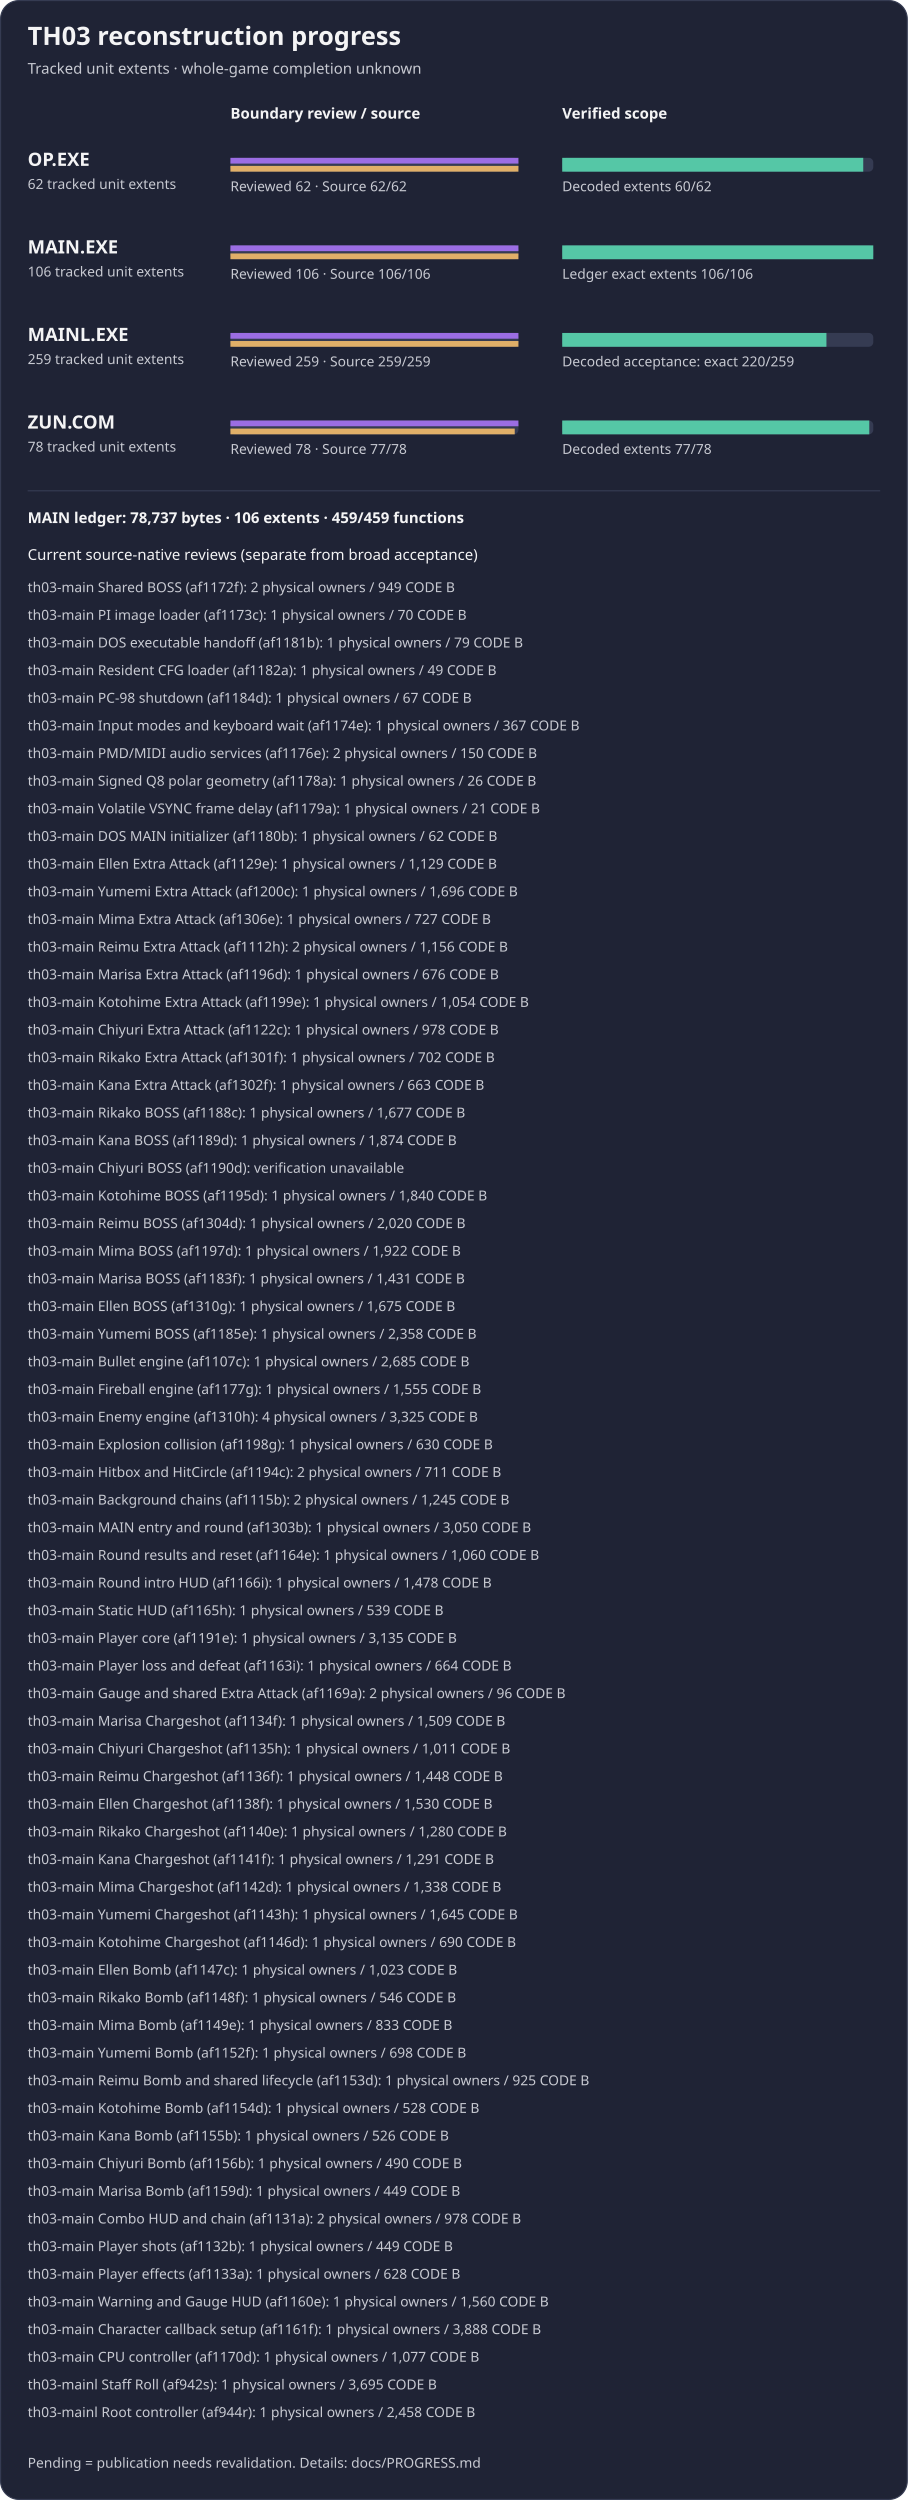
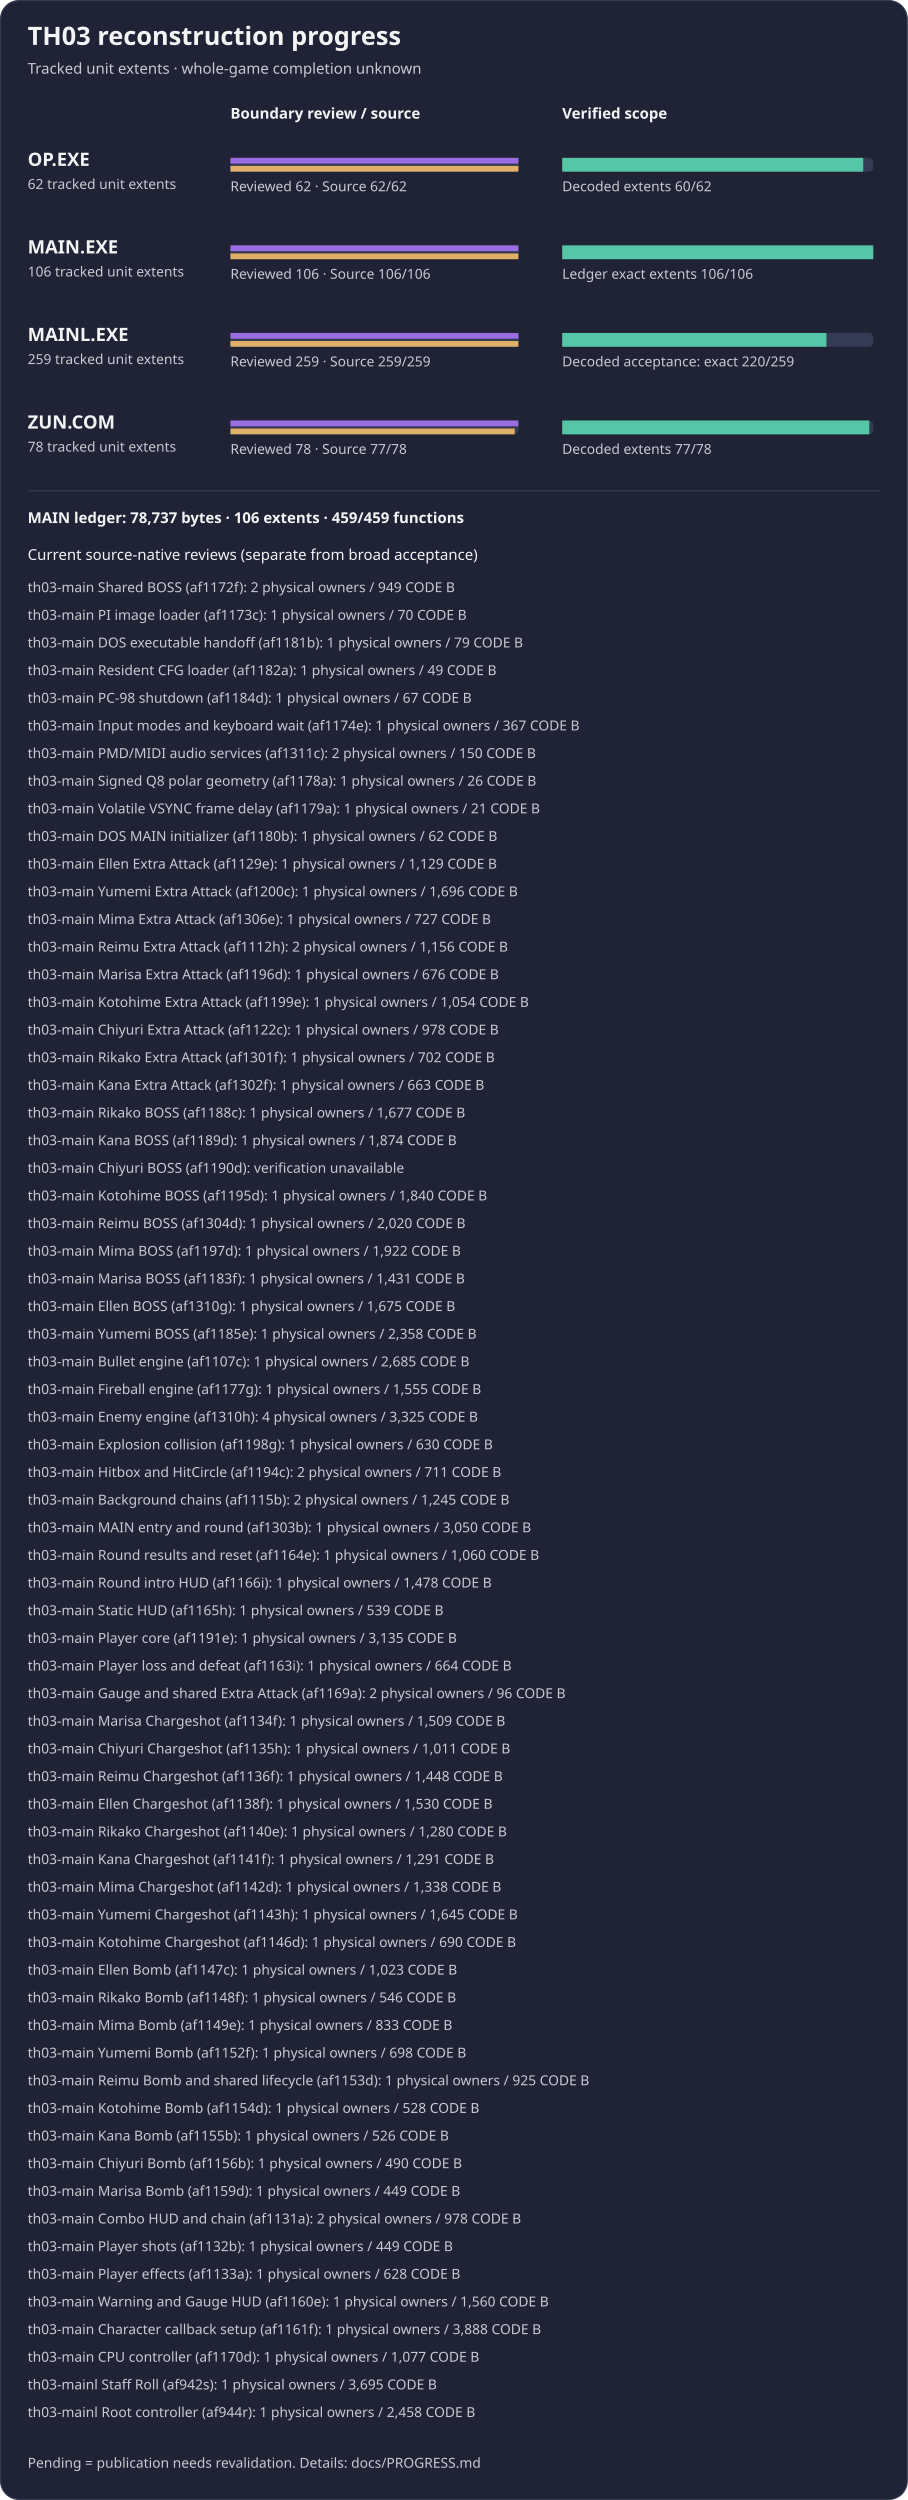
<svg xmlns="http://www.w3.org/2000/svg" width="788" height="2170" viewBox="0 0 788 2170" role="img" aria-label="TH03 reviewed subset reconstruction progress">
  <rect x="0.5" y="0.5" width="787" height="2169" rx="16" fill="#1f2335" stroke="#353b52" />
  <text x="24" y="39" fill="#f4f4f5" font-family="sans-serif" font-size="22" font-weight="600">TH03 reconstruction progress</text>
  <text x="24" y="64" fill="#c8cad2" font-family="sans-serif" font-size="13">Tracked unit extents · whole-game completion unknown</text>
  <text x="200" y="103" fill="#f4f4f5" font-family="sans-serif" font-size="13" font-weight="600">Boundary review / source</text>
  <text x="488" y="103" fill="#f4f4f5" font-family="sans-serif" font-size="13" font-weight="600">Verified scope</text>
  <g aria-label="OP.EXE bars count tracked unit extents, not functions; source-present is not exact">
    <text x="24" y="144" fill="#f4f4f5" font-family="sans-serif" font-size="16" font-weight="600">OP.EXE</text>
    <text x="24" y="164" fill="#c8cad2" font-family="sans-serif" font-size="12">62 tracked unit extents</text>
    <rect x="200" y="137" width="250" height="12" rx="4" fill="#353b52" />
    <rect x="488" y="137" width="270" height="12" rx="4" fill="#353b52" />
    <rect x="200" y="137" width="250.00" height="5" fill="#9b6de3" />
    <rect x="200" y="144" width="250.00" height="5" fill="#e0af68" />
    <rect x="488" y="137" width="261.29" height="12" fill="#55c7a6" />
    <text x="200" y="166" fill="#c8cad2" font-family="sans-serif" font-size="12">Reviewed 62 · Source 62/62</text>
    <text x="488" y="166" fill="#c8cad2" font-family="sans-serif" font-size="12">Decoded extents 60/62</text>
  </g>
  <g aria-label="MAIN.EXE bars count tracked unit extents, not functions; source-present is not exact">
    <text x="24" y="220" fill="#f4f4f5" font-family="sans-serif" font-size="16" font-weight="600">MAIN.EXE</text>
    <text x="24" y="240" fill="#c8cad2" font-family="sans-serif" font-size="12">106 tracked unit extents</text>
    <rect x="200" y="213" width="250" height="12" rx="4" fill="#353b52" />
    <rect x="488" y="213" width="270" height="12" rx="4" fill="#353b52" />
    <rect x="200" y="213" width="250.00" height="5" fill="#9b6de3" />
    <rect x="200" y="220" width="250.00" height="5" fill="#e0af68" />
    <rect x="488" y="213" width="270.00" height="12" fill="#55c7a6" />
    <text x="200" y="242" fill="#c8cad2" font-family="sans-serif" font-size="12">Reviewed 106 · Source 106/106</text>
    <text x="488" y="242" fill="#c8cad2" font-family="sans-serif" font-size="12">Ledger exact extents 106/106</text>
  </g>
  <g aria-label="MAINL bars count tracked unit extents, not functions; source-present is not exact">
    <text x="24" y="296" fill="#f4f4f5" font-family="sans-serif" font-size="16" font-weight="600">MAINL.EXE</text>
    <text x="24" y="316" fill="#c8cad2" font-family="sans-serif" font-size="12">259 tracked unit extents</text>
    <rect x="200" y="289" width="250" height="12" rx="4" fill="#353b52" />
    <rect x="488" y="289" width="270" height="12" rx="4" fill="#353b52" />
    <rect x="200" y="289" width="250.00" height="5" fill="#9b6de3" />
    <rect x="200" y="296" width="250.00" height="5" fill="#e0af68" />
    <rect x="488" y="289" width="229.34" height="12" fill="#55c7a6" />
    <text x="200" y="318" fill="#c8cad2" font-family="sans-serif" font-size="12">Reviewed 259 · Source 259/259</text>
    <text x="488" y="318" fill="#c8cad2" font-family="sans-serif" font-size="12">Decoded acceptance: exact 220/259</text>
  </g>
  <g aria-label="ZUN.COM bars count tracked unit extents, not functions; source-present is not exact">
    <text x="24" y="372" fill="#f4f4f5" font-family="sans-serif" font-size="16" font-weight="600">ZUN.COM</text>
    <text x="24" y="392" fill="#c8cad2" font-family="sans-serif" font-size="12">78 tracked unit extents</text>
    <rect x="200" y="365" width="250" height="12" rx="4" fill="#353b52" />
    <rect x="488" y="365" width="270" height="12" rx="4" fill="#353b52" />
    <rect x="200" y="365" width="250.00" height="5" fill="#9b6de3" />
    <rect x="200" y="372" width="246.79" height="5" fill="#e0af68" />
    <rect x="488" y="365" width="266.54" height="12" fill="#55c7a6" />
    <text x="200" y="394" fill="#c8cad2" font-family="sans-serif" font-size="12">Reviewed 78 · Source 77/78</text>
    <text x="488" y="394" fill="#c8cad2" font-family="sans-serif" font-size="12">Decoded extents 77/78</text>
  </g>
  <path d="M24 426 H764" stroke="#353b52" />
  <text x="24" y="454" fill="#f4f4f5" font-family="sans-serif" font-size="13" font-weight="600">MAIN ledger: 78,737 bytes · 106 extents · 459/459 functions</text>
  <text x="24" y="486" fill="#f4f4f5" font-family="sans-serif" font-size="13">Current source-native reviews (separate from broad acceptance)</text>
  <text x="24" y="514" fill="#c8cad2" font-family="sans-serif" font-size="12">th03-main Shared BOSS (af1172f): 2 physical owners / 949 CODE B</text>
  <text x="24" y="538" fill="#c8cad2" font-family="sans-serif" font-size="12">th03-main PI image loader (af1173c): 1 physical owners / 70 CODE B</text>
  <text x="24" y="562" fill="#c8cad2" font-family="sans-serif" font-size="12">th03-main DOS executable handoff (af1181b): 1 physical owners / 79 CODE B</text>
  <text x="24" y="586" fill="#c8cad2" font-family="sans-serif" font-size="12">th03-main Resident CFG loader (af1182a): 1 physical owners / 49 CODE B</text>
  <text x="24" y="610" fill="#c8cad2" font-family="sans-serif" font-size="12">th03-main PC-98 shutdown (af1184d): 1 physical owners / 67 CODE B</text>
  <text x="24" y="634" fill="#c8cad2" font-family="sans-serif" font-size="12">th03-main Input modes and keyboard wait (af1174e): 1 physical owners / 367 CODE B</text>
-   <text x="24" y="658" fill="#c8cad2" font-family="sans-serif" font-size="12">th03-main PMD/MIDI audio services (af1176e): 2 physical owners / 150 CODE B</text>
+   <text x="24" y="658" fill="#c8cad2" font-family="sans-serif" font-size="12">th03-main PMD/MIDI audio services (af1311c): 2 physical owners / 150 CODE B</text>
  <text x="24" y="682" fill="#c8cad2" font-family="sans-serif" font-size="12">th03-main Signed Q8 polar geometry (af1178a): 1 physical owners / 26 CODE B</text>
  <text x="24" y="706" fill="#c8cad2" font-family="sans-serif" font-size="12">th03-main Volatile VSYNC frame delay (af1179a): 1 physical owners / 21 CODE B</text>
  <text x="24" y="730" fill="#c8cad2" font-family="sans-serif" font-size="12">th03-main DOS MAIN initializer (af1180b): 1 physical owners / 62 CODE B</text>
  <text x="24" y="754" fill="#c8cad2" font-family="sans-serif" font-size="12">th03-main Ellen Extra Attack (af1129e): 1 physical owners / 1,129 CODE B</text>
  <text x="24" y="778" fill="#c8cad2" font-family="sans-serif" font-size="12">th03-main Yumemi Extra Attack (af1200c): 1 physical owners / 1,696 CODE B</text>
  <text x="24" y="802" fill="#c8cad2" font-family="sans-serif" font-size="12">th03-main Mima Extra Attack (af1306e): 1 physical owners / 727 CODE B</text>
  <text x="24" y="826" fill="#c8cad2" font-family="sans-serif" font-size="12">th03-main Reimu Extra Attack (af1112h): 2 physical owners / 1,156 CODE B</text>
  <text x="24" y="850" fill="#c8cad2" font-family="sans-serif" font-size="12">th03-main Marisa Extra Attack (af1196d): 1 physical owners / 676 CODE B</text>
  <text x="24" y="874" fill="#c8cad2" font-family="sans-serif" font-size="12">th03-main Kotohime Extra Attack (af1199e): 1 physical owners / 1,054 CODE B</text>
  <text x="24" y="898" fill="#c8cad2" font-family="sans-serif" font-size="12">th03-main Chiyuri Extra Attack (af1122c): 1 physical owners / 978 CODE B</text>
  <text x="24" y="922" fill="#c8cad2" font-family="sans-serif" font-size="12">th03-main Rikako Extra Attack (af1301f): 1 physical owners / 702 CODE B</text>
  <text x="24" y="946" fill="#c8cad2" font-family="sans-serif" font-size="12">th03-main Kana Extra Attack (af1302f): 1 physical owners / 663 CODE B</text>
  <text x="24" y="970" fill="#c8cad2" font-family="sans-serif" font-size="12">th03-main Rikako BOSS (af1188c): 1 physical owners / 1,677 CODE B</text>
  <text x="24" y="994" fill="#c8cad2" font-family="sans-serif" font-size="12">th03-main Kana BOSS (af1189d): 1 physical owners / 1,874 CODE B</text>
  <text x="24" y="1018" fill="#c8cad2" font-family="sans-serif" font-size="12">th03-main Chiyuri BOSS (af1190d): verification unavailable</text>
  <text x="24" y="1042" fill="#c8cad2" font-family="sans-serif" font-size="12">th03-main Kotohime BOSS (af1195d): 1 physical owners / 1,840 CODE B</text>
  <text x="24" y="1066" fill="#c8cad2" font-family="sans-serif" font-size="12">th03-main Reimu BOSS (af1304d): 1 physical owners / 2,020 CODE B</text>
  <text x="24" y="1090" fill="#c8cad2" font-family="sans-serif" font-size="12">th03-main Mima BOSS (af1197d): 1 physical owners / 1,922 CODE B</text>
  <text x="24" y="1114" fill="#c8cad2" font-family="sans-serif" font-size="12">th03-main Marisa BOSS (af1183f): 1 physical owners / 1,431 CODE B</text>
  <text x="24" y="1138" fill="#c8cad2" font-family="sans-serif" font-size="12">th03-main Ellen BOSS (af1310g): 1 physical owners / 1,675 CODE B</text>
  <text x="24" y="1162" fill="#c8cad2" font-family="sans-serif" font-size="12">th03-main Yumemi BOSS (af1185e): 1 physical owners / 2,358 CODE B</text>
  <text x="24" y="1186" fill="#c8cad2" font-family="sans-serif" font-size="12">th03-main Bullet engine (af1107c): 1 physical owners / 2,685 CODE B</text>
  <text x="24" y="1210" fill="#c8cad2" font-family="sans-serif" font-size="12">th03-main Fireball engine (af1177g): 1 physical owners / 1,555 CODE B</text>
  <text x="24" y="1234" fill="#c8cad2" font-family="sans-serif" font-size="12">th03-main Enemy engine (af1310h): 4 physical owners / 3,325 CODE B</text>
  <text x="24" y="1258" fill="#c8cad2" font-family="sans-serif" font-size="12">th03-main Explosion collision (af1198g): 1 physical owners / 630 CODE B</text>
  <text x="24" y="1282" fill="#c8cad2" font-family="sans-serif" font-size="12">th03-main Hitbox and HitCircle (af1194c): 2 physical owners / 711 CODE B</text>
  <text x="24" y="1306" fill="#c8cad2" font-family="sans-serif" font-size="12">th03-main Background chains (af1115b): 2 physical owners / 1,245 CODE B</text>
  <text x="24" y="1330" fill="#c8cad2" font-family="sans-serif" font-size="12">th03-main MAIN entry and round (af1303b): 1 physical owners / 3,050 CODE B</text>
  <text x="24" y="1354" fill="#c8cad2" font-family="sans-serif" font-size="12">th03-main Round results and reset (af1164e): 1 physical owners / 1,060 CODE B</text>
  <text x="24" y="1378" fill="#c8cad2" font-family="sans-serif" font-size="12">th03-main Round intro HUD (af1166i): 1 physical owners / 1,478 CODE B</text>
  <text x="24" y="1402" fill="#c8cad2" font-family="sans-serif" font-size="12">th03-main Static HUD (af1165h): 1 physical owners / 539 CODE B</text>
  <text x="24" y="1426" fill="#c8cad2" font-family="sans-serif" font-size="12">th03-main Player core (af1191e): 1 physical owners / 3,135 CODE B</text>
  <text x="24" y="1450" fill="#c8cad2" font-family="sans-serif" font-size="12">th03-main Player loss and defeat (af1163i): 1 physical owners / 664 CODE B</text>
  <text x="24" y="1474" fill="#c8cad2" font-family="sans-serif" font-size="12">th03-main Gauge and shared Extra Attack (af1169a): 2 physical owners / 96 CODE B</text>
  <text x="24" y="1498" fill="#c8cad2" font-family="sans-serif" font-size="12">th03-main Marisa Chargeshot (af1134f): 1 physical owners / 1,509 CODE B</text>
  <text x="24" y="1522" fill="#c8cad2" font-family="sans-serif" font-size="12">th03-main Chiyuri Chargeshot (af1135h): 1 physical owners / 1,011 CODE B</text>
  <text x="24" y="1546" fill="#c8cad2" font-family="sans-serif" font-size="12">th03-main Reimu Chargeshot (af1136f): 1 physical owners / 1,448 CODE B</text>
  <text x="24" y="1570" fill="#c8cad2" font-family="sans-serif" font-size="12">th03-main Ellen Chargeshot (af1138f): 1 physical owners / 1,530 CODE B</text>
  <text x="24" y="1594" fill="#c8cad2" font-family="sans-serif" font-size="12">th03-main Rikako Chargeshot (af1140e): 1 physical owners / 1,280 CODE B</text>
  <text x="24" y="1618" fill="#c8cad2" font-family="sans-serif" font-size="12">th03-main Kana Chargeshot (af1141f): 1 physical owners / 1,291 CODE B</text>
  <text x="24" y="1642" fill="#c8cad2" font-family="sans-serif" font-size="12">th03-main Mima Chargeshot (af1142d): 1 physical owners / 1,338 CODE B</text>
  <text x="24" y="1666" fill="#c8cad2" font-family="sans-serif" font-size="12">th03-main Yumemi Chargeshot (af1143h): 1 physical owners / 1,645 CODE B</text>
  <text x="24" y="1690" fill="#c8cad2" font-family="sans-serif" font-size="12">th03-main Kotohime Chargeshot (af1146d): 1 physical owners / 690 CODE B</text>
  <text x="24" y="1714" fill="#c8cad2" font-family="sans-serif" font-size="12">th03-main Ellen Bomb (af1147c): 1 physical owners / 1,023 CODE B</text>
  <text x="24" y="1738" fill="#c8cad2" font-family="sans-serif" font-size="12">th03-main Rikako Bomb (af1148f): 1 physical owners / 546 CODE B</text>
  <text x="24" y="1762" fill="#c8cad2" font-family="sans-serif" font-size="12">th03-main Mima Bomb (af1149e): 1 physical owners / 833 CODE B</text>
  <text x="24" y="1786" fill="#c8cad2" font-family="sans-serif" font-size="12">th03-main Yumemi Bomb (af1152f): 1 physical owners / 698 CODE B</text>
  <text x="24" y="1810" fill="#c8cad2" font-family="sans-serif" font-size="12">th03-main Reimu Bomb and shared lifecycle (af1153d): 1 physical owners / 925 CODE B</text>
  <text x="24" y="1834" fill="#c8cad2" font-family="sans-serif" font-size="12">th03-main Kotohime Bomb (af1154d): 1 physical owners / 528 CODE B</text>
  <text x="24" y="1858" fill="#c8cad2" font-family="sans-serif" font-size="12">th03-main Kana Bomb (af1155b): 1 physical owners / 526 CODE B</text>
  <text x="24" y="1882" fill="#c8cad2" font-family="sans-serif" font-size="12">th03-main Chiyuri Bomb (af1156b): 1 physical owners / 490 CODE B</text>
  <text x="24" y="1906" fill="#c8cad2" font-family="sans-serif" font-size="12">th03-main Marisa Bomb (af1159d): 1 physical owners / 449 CODE B</text>
  <text x="24" y="1930" fill="#c8cad2" font-family="sans-serif" font-size="12">th03-main Combo HUD and chain (af1131a): 2 physical owners / 978 CODE B</text>
  <text x="24" y="1954" fill="#c8cad2" font-family="sans-serif" font-size="12">th03-main Player shots (af1132b): 1 physical owners / 449 CODE B</text>
  <text x="24" y="1978" fill="#c8cad2" font-family="sans-serif" font-size="12">th03-main Player effects (af1133a): 1 physical owners / 628 CODE B</text>
  <text x="24" y="2002" fill="#c8cad2" font-family="sans-serif" font-size="12">th03-main Warning and Gauge HUD (af1160e): 1 physical owners / 1,560 CODE B</text>
  <text x="24" y="2026" fill="#c8cad2" font-family="sans-serif" font-size="12">th03-main Character callback setup (af1161f): 1 physical owners / 3,888 CODE B</text>
  <text x="24" y="2050" fill="#c8cad2" font-family="sans-serif" font-size="12">th03-main CPU controller (af1170d): 1 physical owners / 1,077 CODE B</text>
  <text x="24" y="2074" fill="#c8cad2" font-family="sans-serif" font-size="12">th03-mainl Staff Roll (af942s): 1 physical owners / 3,695 CODE B</text>
  <text x="24" y="2098" fill="#c8cad2" font-family="sans-serif" font-size="12">th03-mainl Root controller (af944r): 1 physical owners / 2,458 CODE B</text>
  <text x="24" y="2142" fill="#c8cad2" font-family="sans-serif" font-size="12">Pending = publication needs revalidation. Details: docs/PROGRESS.md</text>
</svg>
